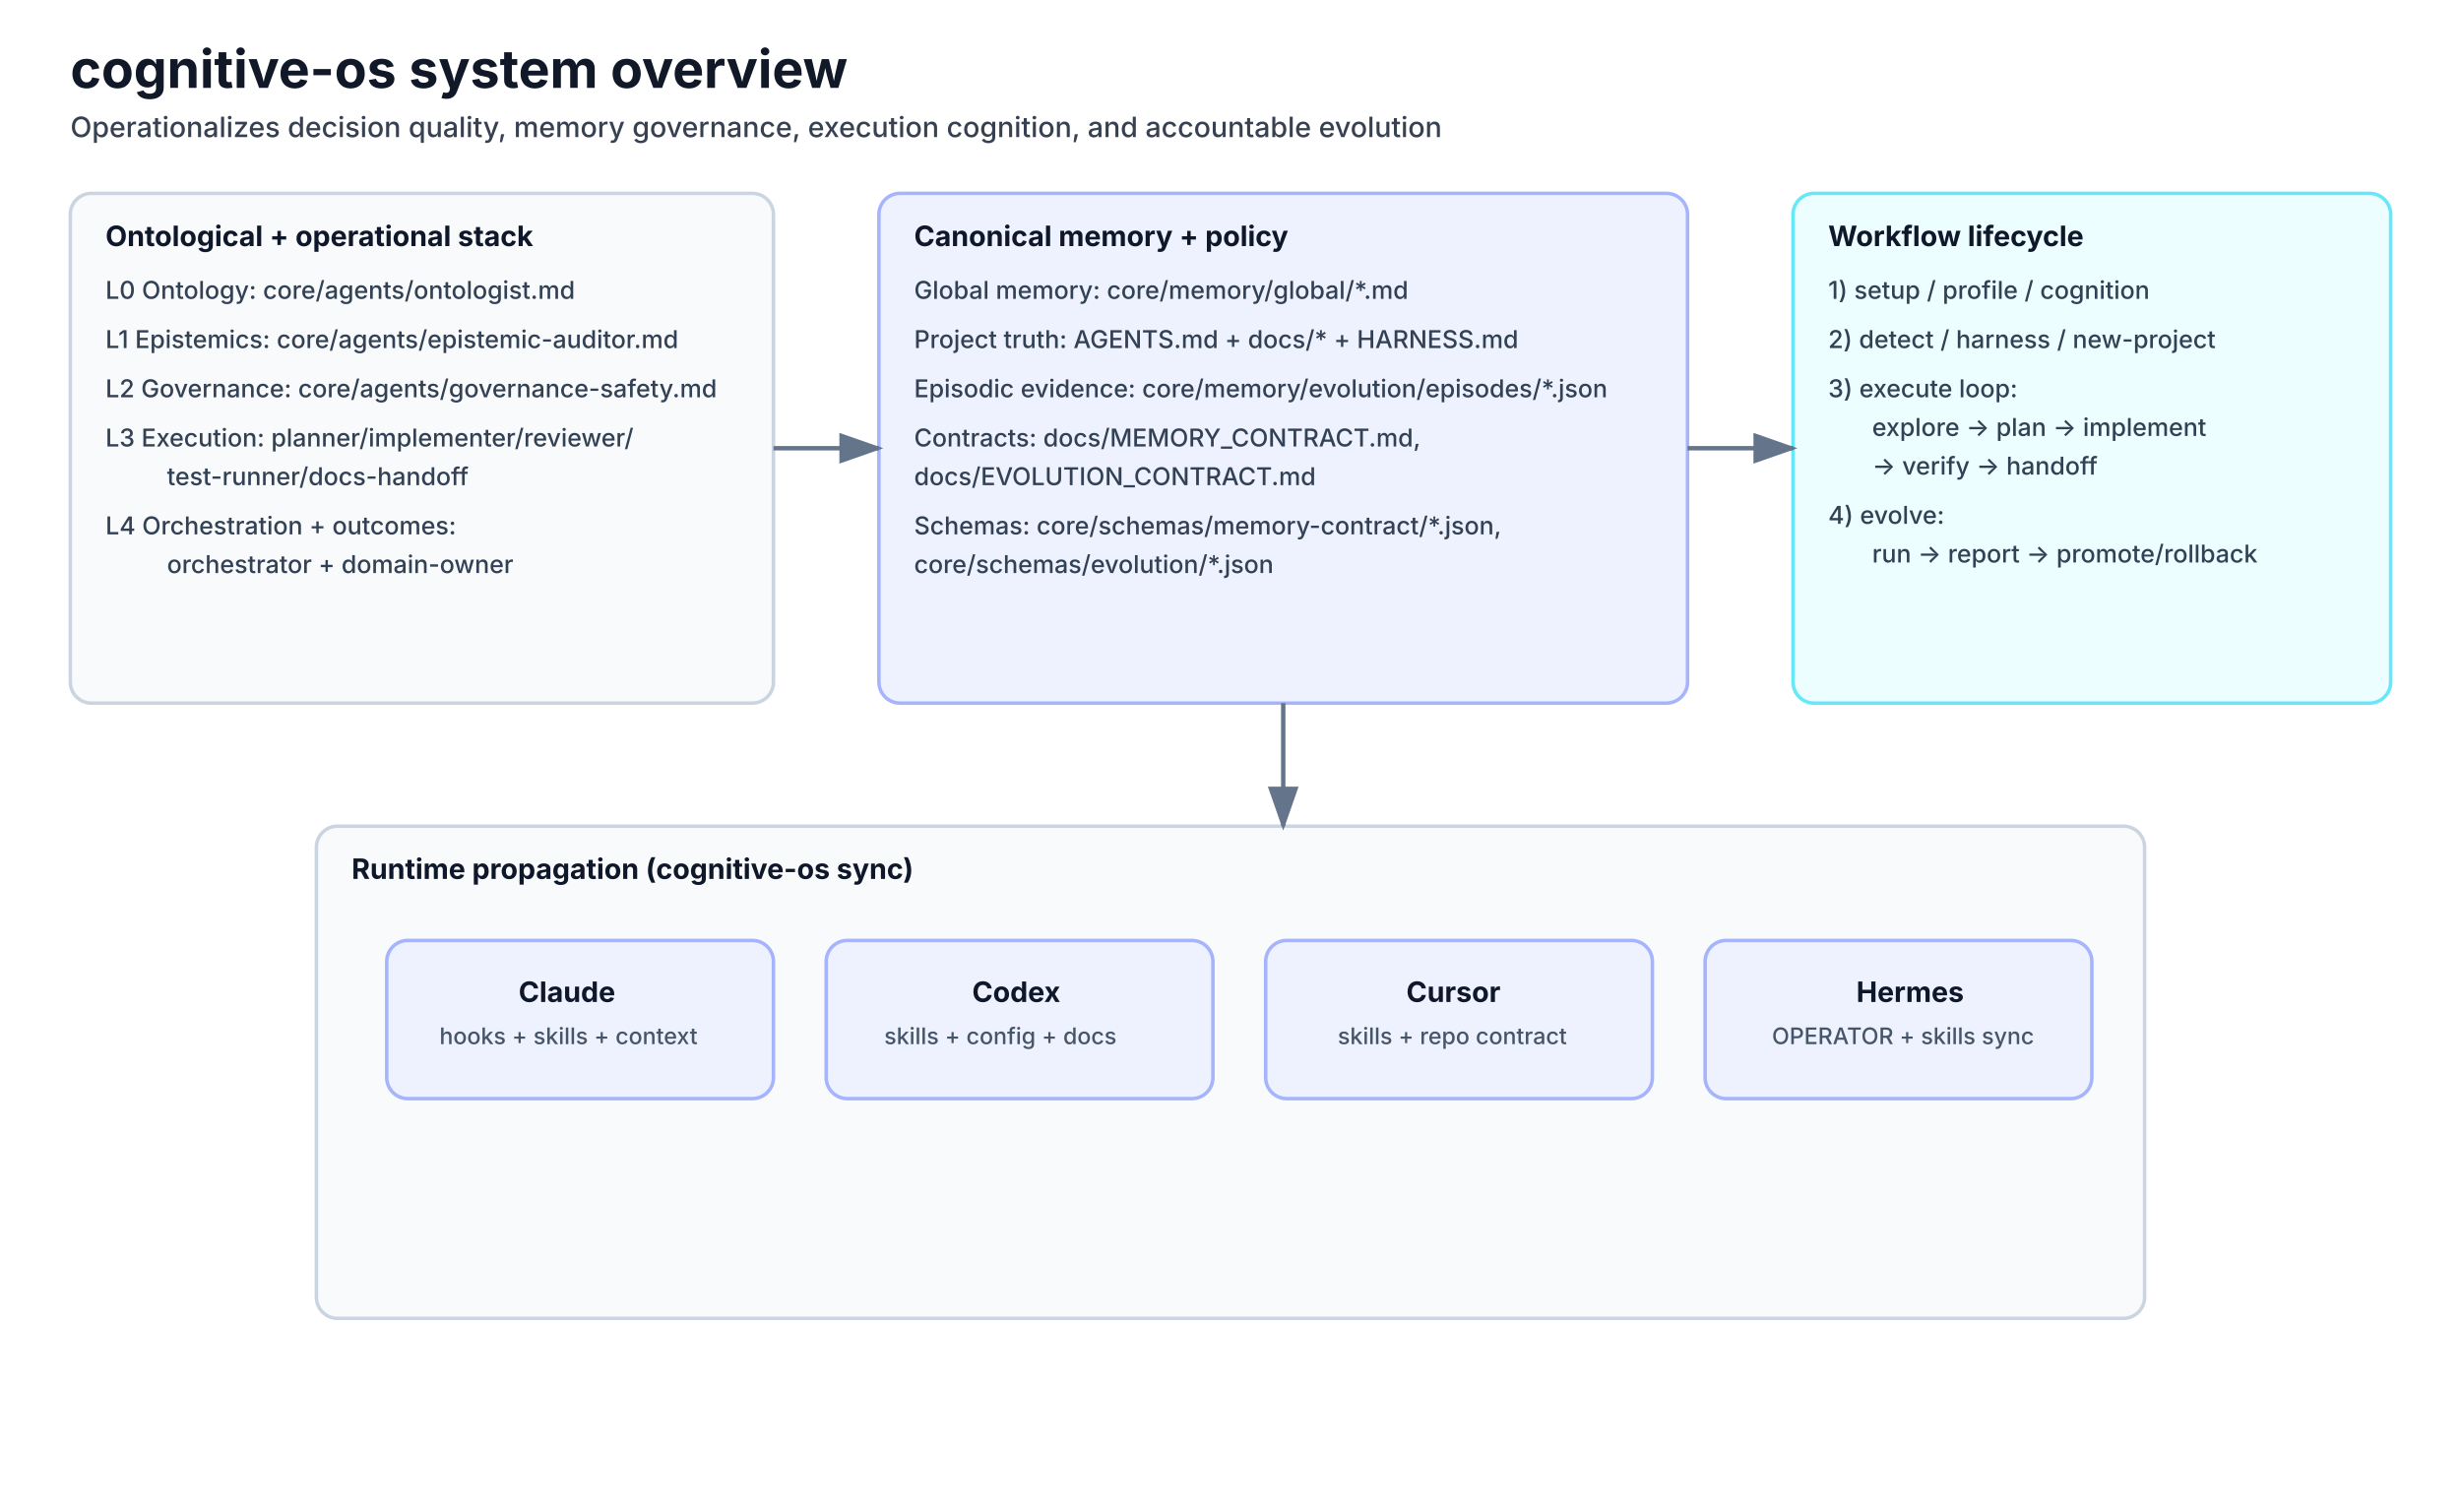
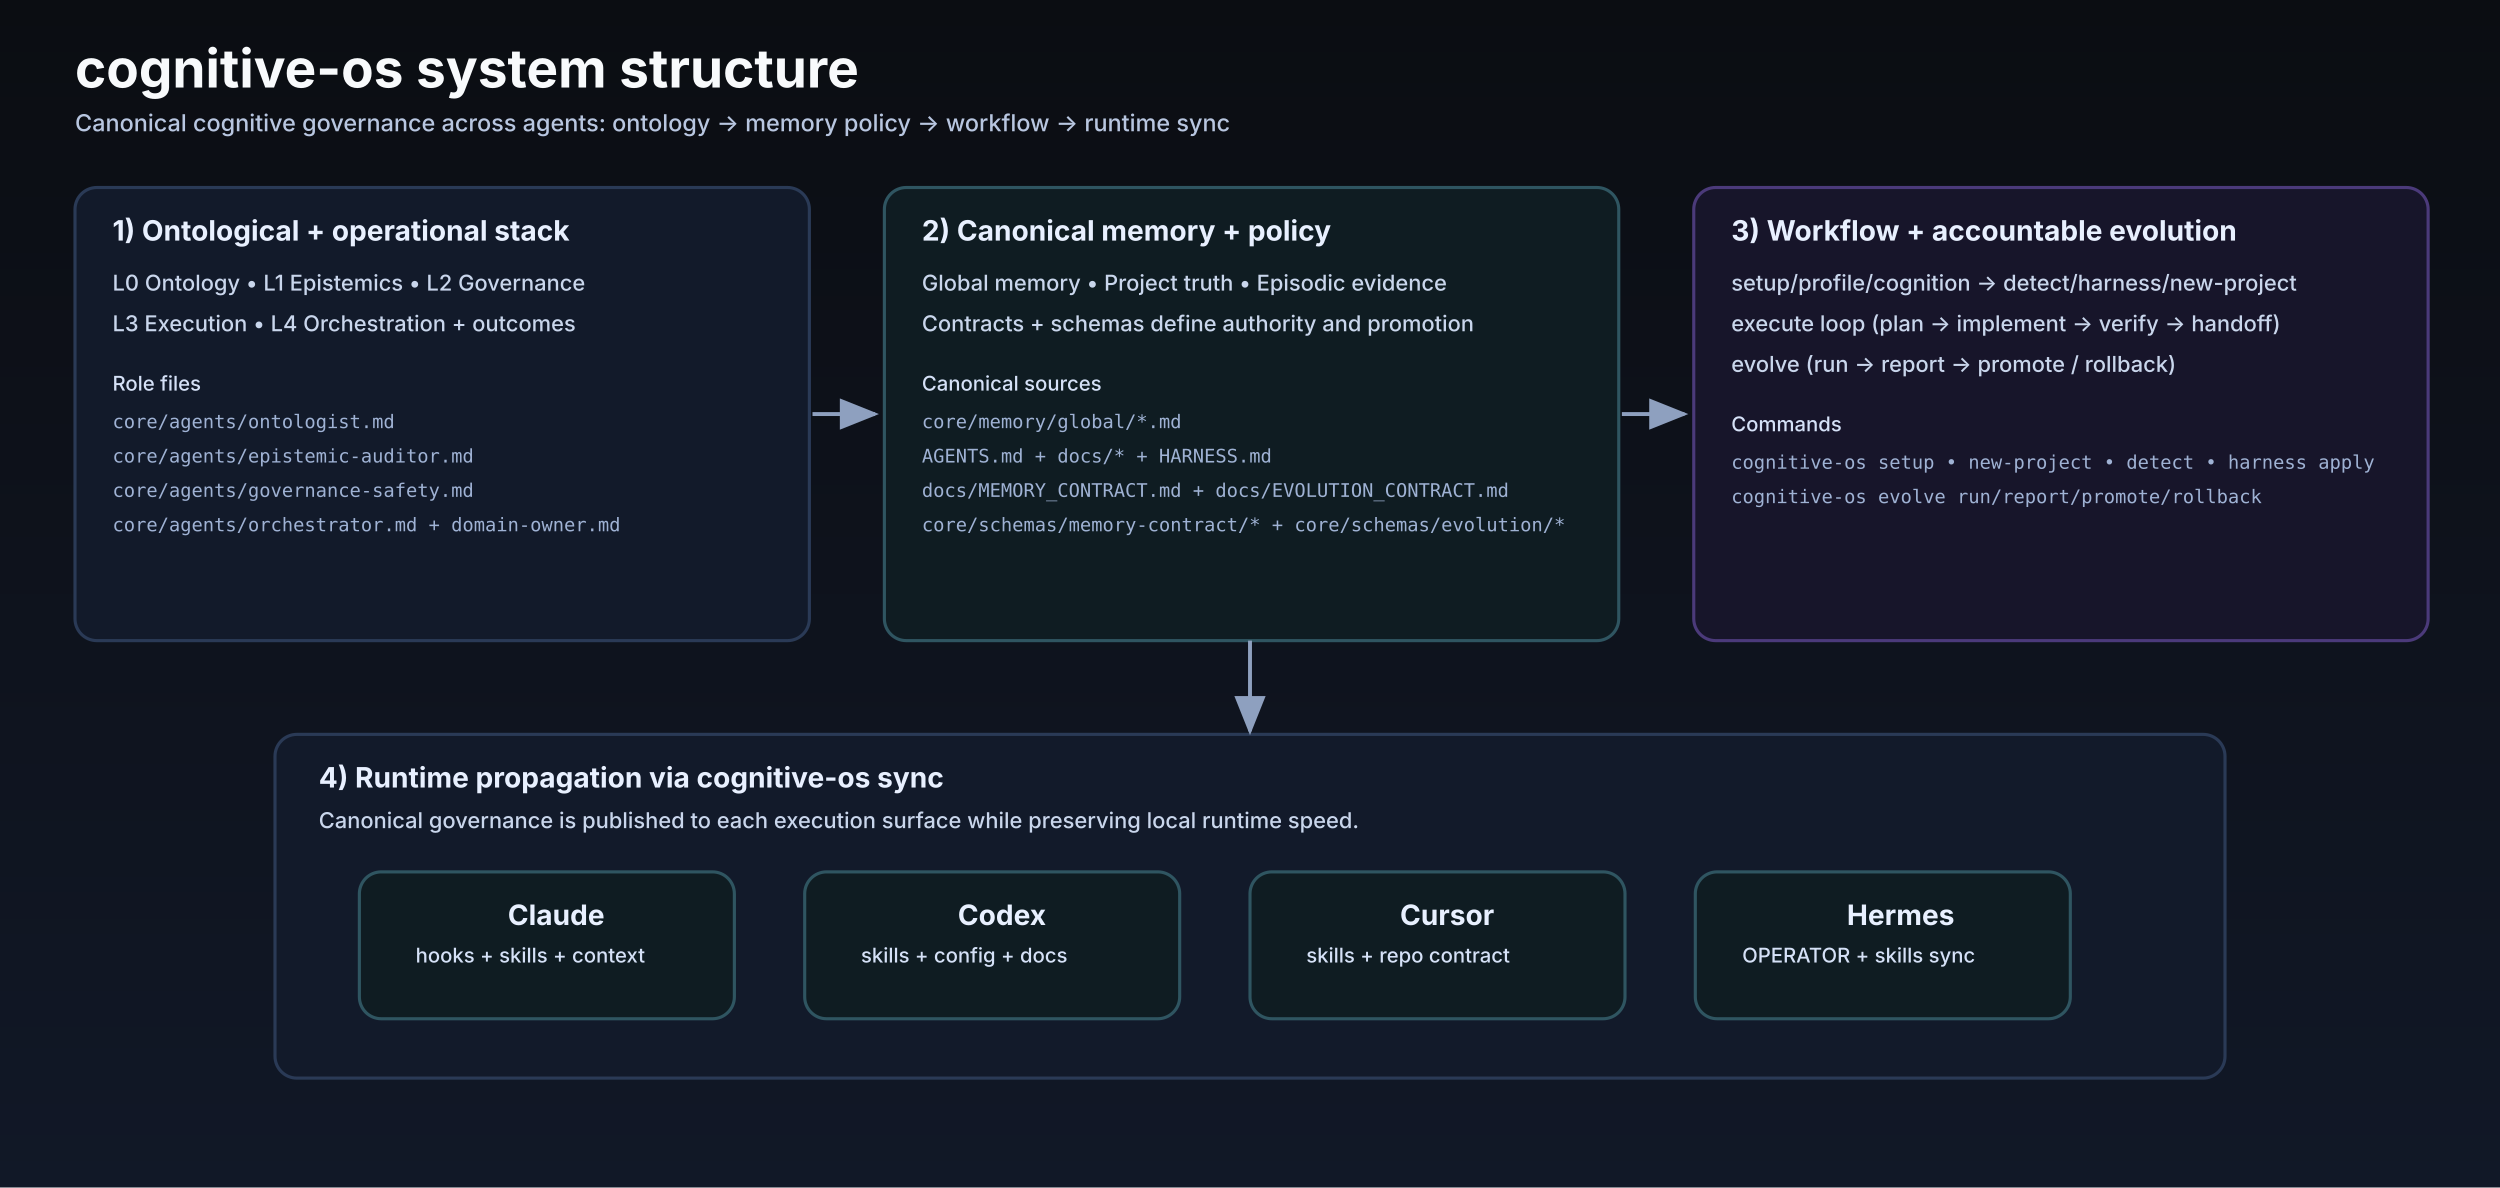
- <svg xmlns="http://www.w3.org/2000/svg" width="1400" height="860" viewBox="0 0 1400 860">
-   <style>
-     .title { font: 700 30px -apple-system, BlinkMacSystemFont, 'Segoe UI', sans-serif; fill: #111827; }
-     .subtitle { font: 500 16px -apple-system, BlinkMacSystemFont, 'Segoe UI', sans-serif; fill: #374151; }
-     .box { fill: #f8fafc; stroke: #cbd5e1; stroke-width: 2; rx: 12; }
-     .box2 { fill: #eef2ff; stroke: #a5b4fc; stroke-width: 2; rx: 12; }
-     .box3 { fill: #ecfeff; stroke: #67e8f9; stroke-width: 2; rx: 12; }
-     .h { font: 700 16px -apple-system, BlinkMacSystemFont, 'Segoe UI', sans-serif; fill: #0f172a; }
-     .t { font: 500 14px -apple-system, BlinkMacSystemFont, 'Segoe UI', sans-serif; fill: #334155; }
-     .small { font: 500 13px -apple-system, BlinkMacSystemFont, 'Segoe UI', sans-serif; fill: #475569; }
-     .arrow { stroke: #64748b; stroke-width: 2.5; fill: none; marker-end: url(#arrowhead); }
-   </style>
+ <svg xmlns="http://www.w3.org/2000/svg" width="1600" height="760" viewBox="0 0 1600 760" role="img" aria-label="cognitive-os system structure overview">
  <defs>
-     <marker id="arrowhead" markerWidth="10" markerHeight="7" refX="9" refY="3.5" orient="auto">
-       <polygon points="0 0, 10 3.5, 0 7" fill="#64748b" />
+     <linearGradient id="bg" x1="0" y1="0" x2="0" y2="1">
+       <stop offset="0%" stop-color="#0b0d12" />
+       <stop offset="100%" stop-color="#111827" />
+     </linearGradient>
+     <marker id="arrow" markerWidth="10" markerHeight="8" refX="9" refY="4" orient="auto">
+       <path d="M0,0 L10,4 L0,8 Z" fill="#8ea0bf" />
    </marker>
+     <style>
+       .title{font:700 34px Inter,Segoe UI,Arial,sans-serif;fill:#f8fafc}
+       .sub{font:500 15px Inter,Segoe UI,Arial,sans-serif;fill:#b8c6e0}
+       .panel{fill:#121a2a;stroke:#2a3a56;stroke-width:2;rx:14}
+       .panel2{fill:#0f1c22;stroke:#2f5561;stroke-width:2;rx:14}
+       .panel3{fill:#17152a;stroke:#4b3a7a;stroke-width:2;rx:14}
+       .h{font:700 18px Inter,Segoe UI,Arial,sans-serif;fill:#e8f0ff}
+       .t{font:500 14px Inter,Segoe UI,Arial,sans-serif;fill:#c9d6ec}
+       .mono{font:500 12px ui-monospace,SFMono-Regular,Menlo,Monaco,Consolas,monospace;fill:#9fb2d4}
+       .small{font:500 13px Inter,Segoe UI,Arial,sans-serif;fill:#d5e1f7}
+       .arrow{stroke:#8ea0bf;stroke-width:2.5;fill:none;marker-end:url(#arrow)}
+     </style>
  </defs>
-   <text x="40" y="50" class="title">cognitive-os system overview</text>
-   <text x="40" y="78" class="subtitle">Operationalizes decision quality, memory governance, execution cognition, and accountable evolution</text>
-   <rect x="40" y="110" width="400" height="290" class="box" />
-   <text x="60" y="140" class="h">Ontological + operational stack</text>
-   <text x="60" y="170" class="t">L0 Ontology: core/agents/ontologist.md</text>
-   <text x="60" y="198" class="t">L1 Epistemics: core/agents/epistemic-auditor.md</text>
-   <text x="60" y="226" class="t">L2 Governance: core/agents/governance-safety.md</text>
-   <text x="60" y="254" class="t">L3 Execution: planner/implementer/reviewer/</text>
-   <text x="95" y="276" class="t">test-runner/docs-handoff</text>
-   <text x="60" y="304" class="t">L4 Orchestration + outcomes:</text>
-   <text x="95" y="326" class="t">orchestrator + domain-owner</text>
-   <rect x="500" y="110" width="460" height="290" class="box2" />
-   <text x="520" y="140" class="h">Canonical memory + policy</text>
-   <text x="520" y="170" class="t">Global memory: core/memory/global/*.md</text>
-   <text x="520" y="198" class="t">Project truth: AGENTS.md + docs/* + HARNESS.md</text>
-   <text x="520" y="226" class="t">Episodic evidence: core/memory/evolution/episodes/*.json</text>
-   <text x="520" y="254" class="t">Contracts: docs/MEMORY_CONTRACT.md,</text>
-   <text x="520" y="276" class="t">docs/EVOLUTION_CONTRACT.md</text>
-   <text x="520" y="304" class="t">Schemas: core/schemas/memory-contract/*.json,</text>
-   <text x="520" y="326" class="t">core/schemas/evolution/*.json</text>
-   <rect x="1020" y="110" width="340" height="290" class="box3" />
-   <text x="1040" y="140" class="h">Workflow lifecycle</text>
-   <text x="1040" y="170" class="t">1) setup / profile / cognition</text>
-   <text x="1040" y="198" class="t">2) detect / harness / new-project</text>
-   <text x="1040" y="226" class="t">3) execute loop:</text>
-   <text x="1065" y="248" class="t">explore -&gt; plan -&gt; implement</text>
-   <text x="1065" y="270" class="t">-&gt; verify -&gt; handoff</text>
-   <text x="1040" y="298" class="t">4) evolve:</text>
-   <text x="1065" y="320" class="t">run -&gt; report -&gt; promote/rollback</text>
-   <rect x="180" y="470" width="1040" height="280" class="box" />
-   <text x="200" y="500" class="h">Runtime propagation (cognitive-os sync)</text>
-   <rect x="220" y="535" width="220" height="90" class="box2" />
-   <text x="295" y="570" class="h">Claude</text>
-   <text x="250" y="594" class="small">hooks + skills + context</text>
-   <rect x="470" y="535" width="220" height="90" class="box2" />
-   <text x="553" y="570" class="h">Codex</text>
-   <text x="503" y="594" class="small">skills + config + docs</text>
-   <rect x="720" y="535" width="220" height="90" class="box2" />
-   <text x="800" y="570" class="h">Cursor</text>
-   <text x="761" y="594" class="small">skills + repo contract</text>
-   <rect x="970" y="535" width="220" height="90" class="box2" />
-   <text x="1056" y="570" class="h">Hermes</text>
-   <text x="1008" y="594" class="small">OPERATOR + skills sync</text>
-   <path d="M 440 255 L 500 255" class="arrow" />
-   <path d="M 960 255 L 1020 255" class="arrow" />
-   <path d="M 730 400 L 730 470" class="arrow" />
+   <rect x="0" y="0" width="1600" height="760" fill="url(#bg)" />
+   <text x="48" y="56" class="title">cognitive-os system structure</text>
+   <text x="48" y="84" class="sub">Canonical cognitive governance across agents: ontology → memory policy → workflow → runtime sync</text>
+   <rect x="48" y="120" width="470" height="290" class="panel" />
+   <text x="72" y="154" class="h">1) Ontological + operational stack</text>
+   <text x="72" y="186" class="t">L0 Ontology • L1 Epistemics • L2 Governance</text>
+   <text x="72" y="212" class="t">L3 Execution • L4 Orchestration + outcomes</text>
+   <text x="72" y="250" class="small">Role files</text>
+   <text x="72" y="274" class="mono">core/agents/ontologist.md</text>
+   <text x="72" y="296" class="mono">core/agents/epistemic-auditor.md</text>
+   <text x="72" y="318" class="mono">core/agents/governance-safety.md</text>
+   <text x="72" y="340" class="mono">core/agents/orchestrator.md + domain-owner.md</text>
+   <rect x="566" y="120" width="470" height="290" class="panel2" />
+   <text x="590" y="154" class="h">2) Canonical memory + policy</text>
+   <text x="590" y="186" class="t">Global memory • Project truth • Episodic evidence</text>
+   <text x="590" y="212" class="t">Contracts + schemas define authority and promotion</text>
+   <text x="590" y="250" class="small">Canonical sources</text>
+   <text x="590" y="274" class="mono">core/memory/global/*.md</text>
+   <text x="590" y="296" class="mono">AGENTS.md + docs/* + HARNESS.md</text>
+   <text x="590" y="318" class="mono">docs/MEMORY_CONTRACT.md + docs/EVOLUTION_CONTRACT.md</text>
+   <text x="590" y="340" class="mono">core/schemas/memory-contract/* + core/schemas/evolution/*</text>
+   <rect x="1084" y="120" width="470" height="290" class="panel3" />
+   <text x="1108" y="154" class="h">3) Workflow + accountable evolution</text>
+   <text x="1108" y="186" class="t">setup/profile/cognition → detect/harness/new-project</text>
+   <text x="1108" y="212" class="t">execute loop (plan → implement → verify → handoff)</text>
+   <text x="1108" y="238" class="t">evolve (run → report → promote / rollback)</text>
+   <text x="1108" y="276" class="small">Commands</text>
+   <text x="1108" y="300" class="mono">cognitive-os setup • new-project • detect • harness apply</text>
+   <text x="1108" y="322" class="mono">cognitive-os evolve run/report/promote/rollback</text>
+   <path d="M520,265 L560,265" class="arrow" />
+   <path d="M1038,265 L1078,265" class="arrow" />
+   <rect x="176" y="470" width="1248" height="220" class="panel" />
+   <text x="204" y="504" class="h">4) Runtime propagation via cognitive-os sync</text>
+   <text x="204" y="530" class="t">Canonical governance is published to each execution surface while preserving local runtime speed.</text>
+   <rect x="230" y="558" width="240" height="94" class="panel2" />
+   <text x="325" y="592" class="h">Claude</text>
+   <text x="266" y="616" class="small">hooks + skills + context</text>
+   <rect x="515" y="558" width="240" height="94" class="panel2" />
+   <text x="613" y="592" class="h">Codex</text>
+   <text x="551" y="616" class="small">skills + config + docs</text>
+   <rect x="800" y="558" width="240" height="94" class="panel2" />
+   <text x="896" y="592" class="h">Cursor</text>
+   <text x="836" y="616" class="small">skills + repo contract</text>
+   <rect x="1085" y="558" width="240" height="94" class="panel2" />
+   <text x="1182" y="592" class="h">Hermes</text>
+   <text x="1115" y="616" class="small">OPERATOR + skills sync</text>
+   <path d="M800,410 L800,468" class="arrow" />
</svg>
